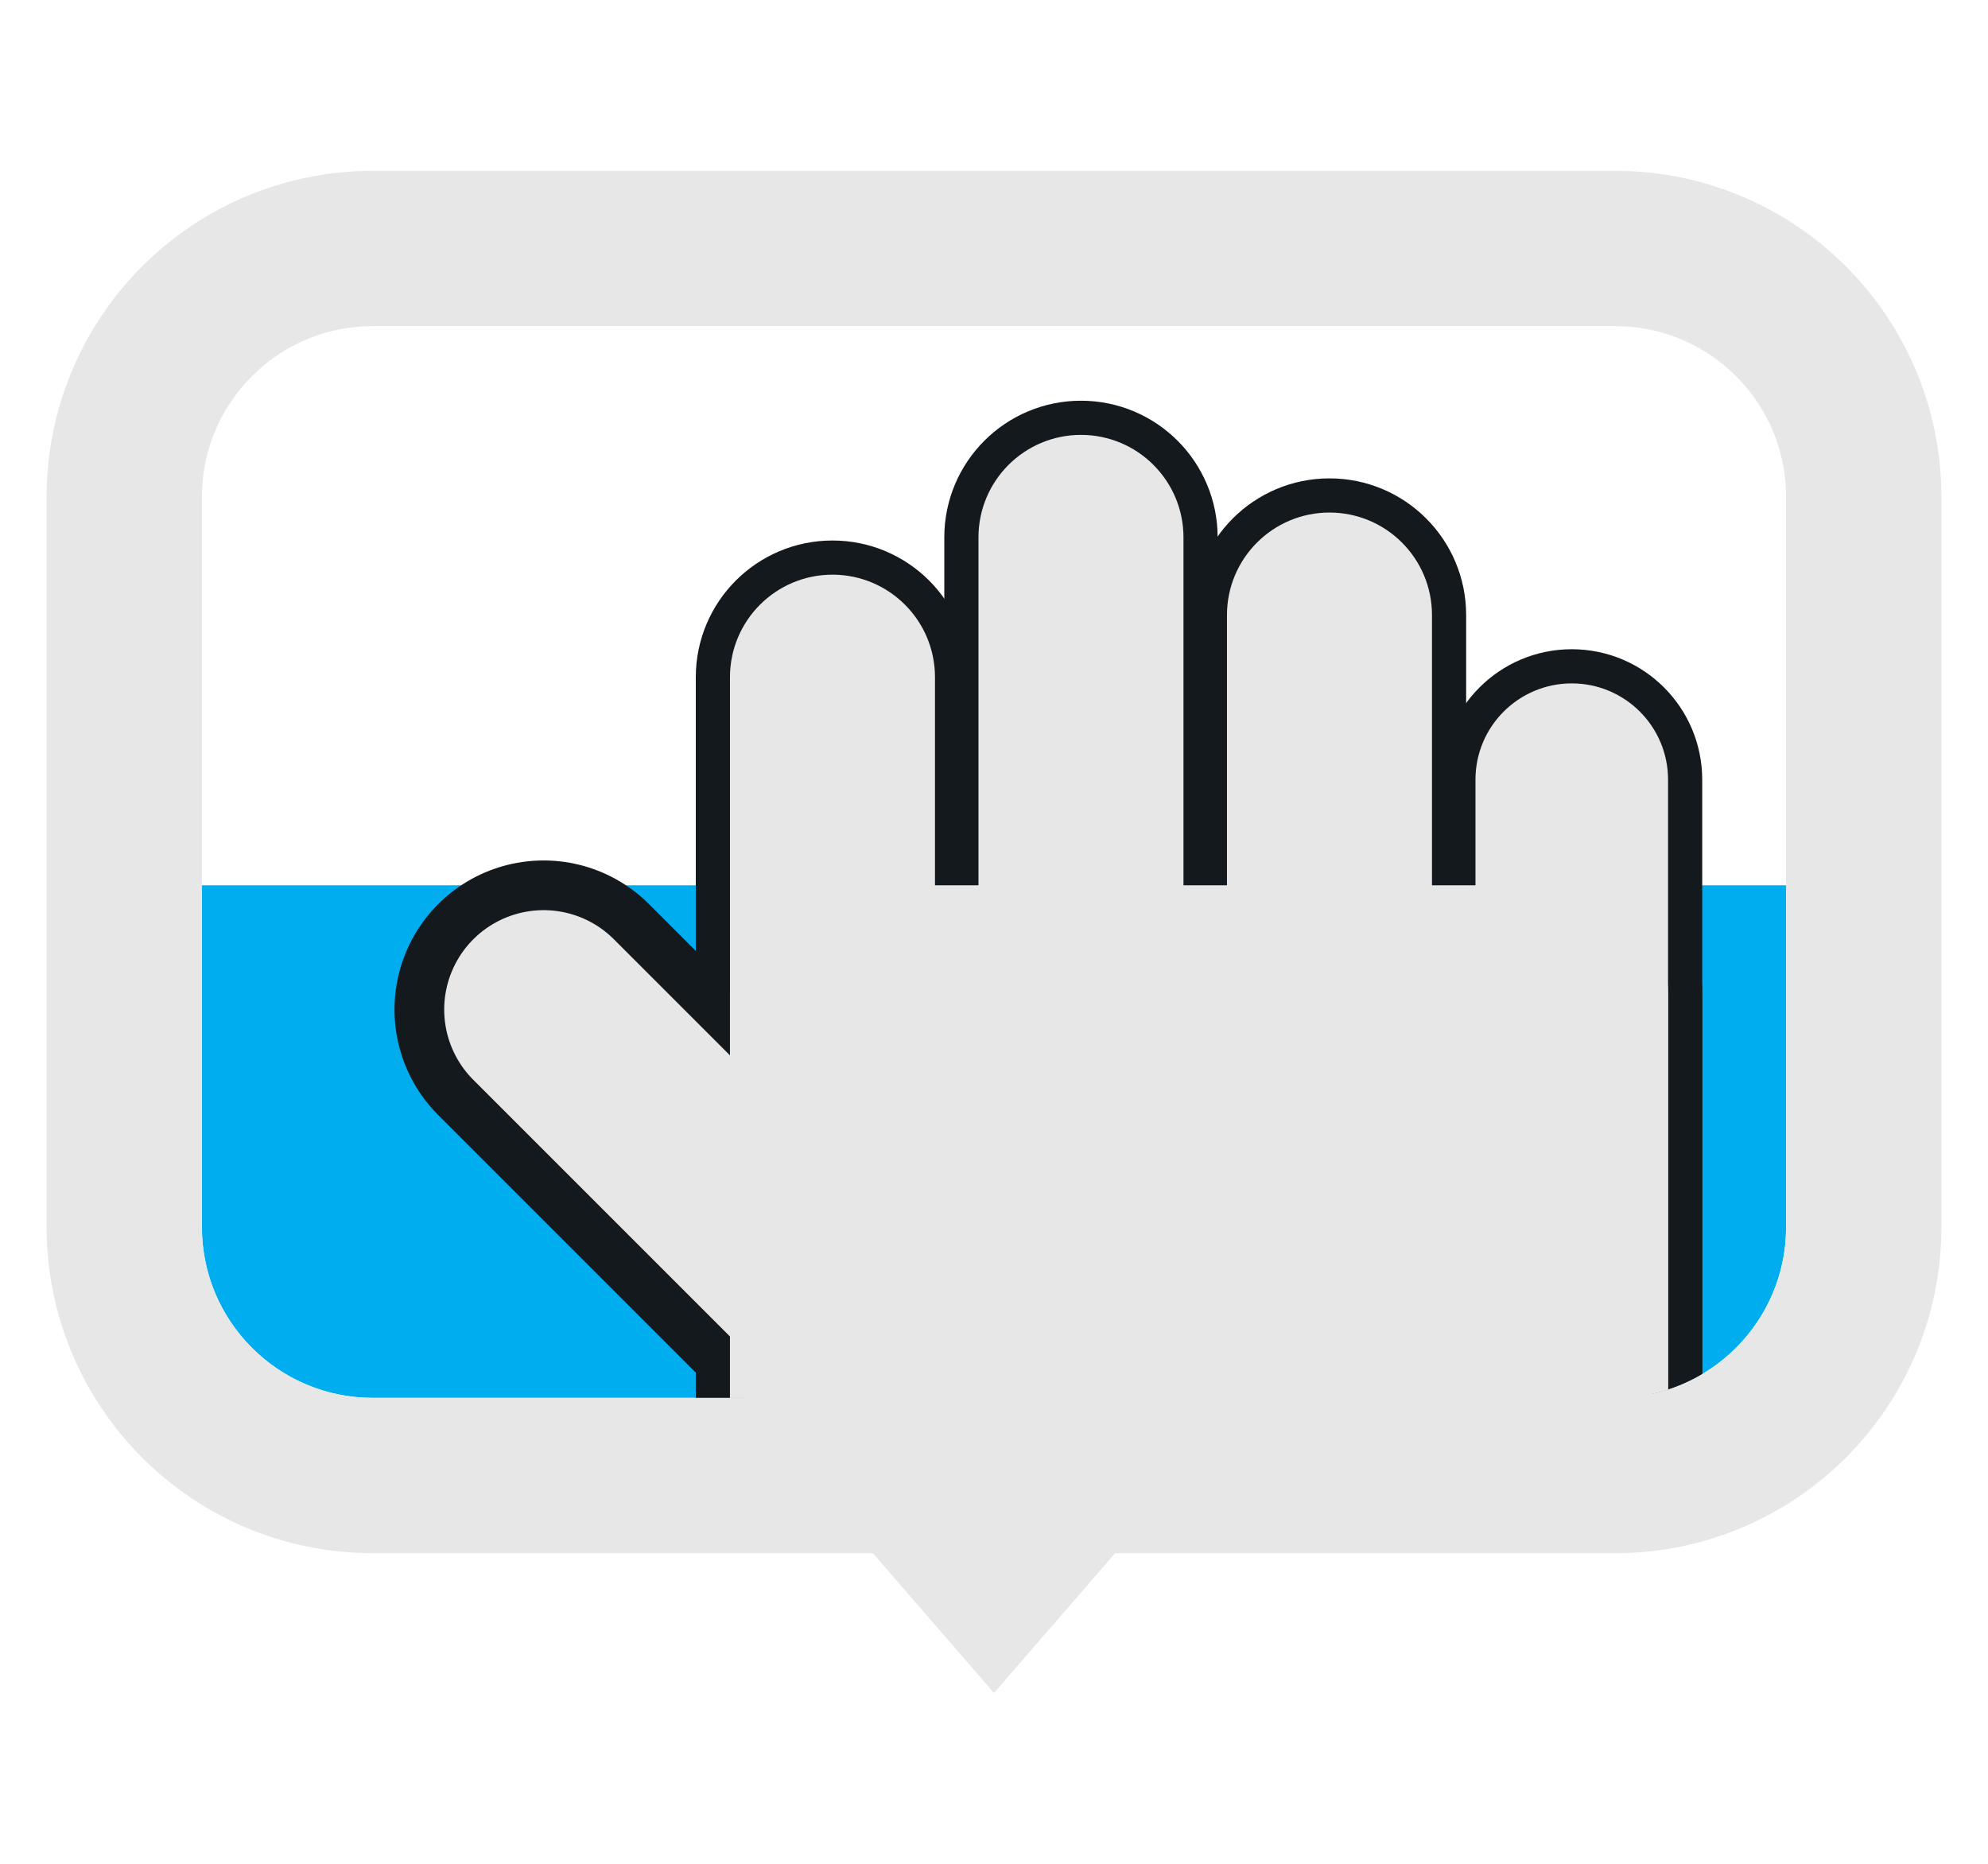
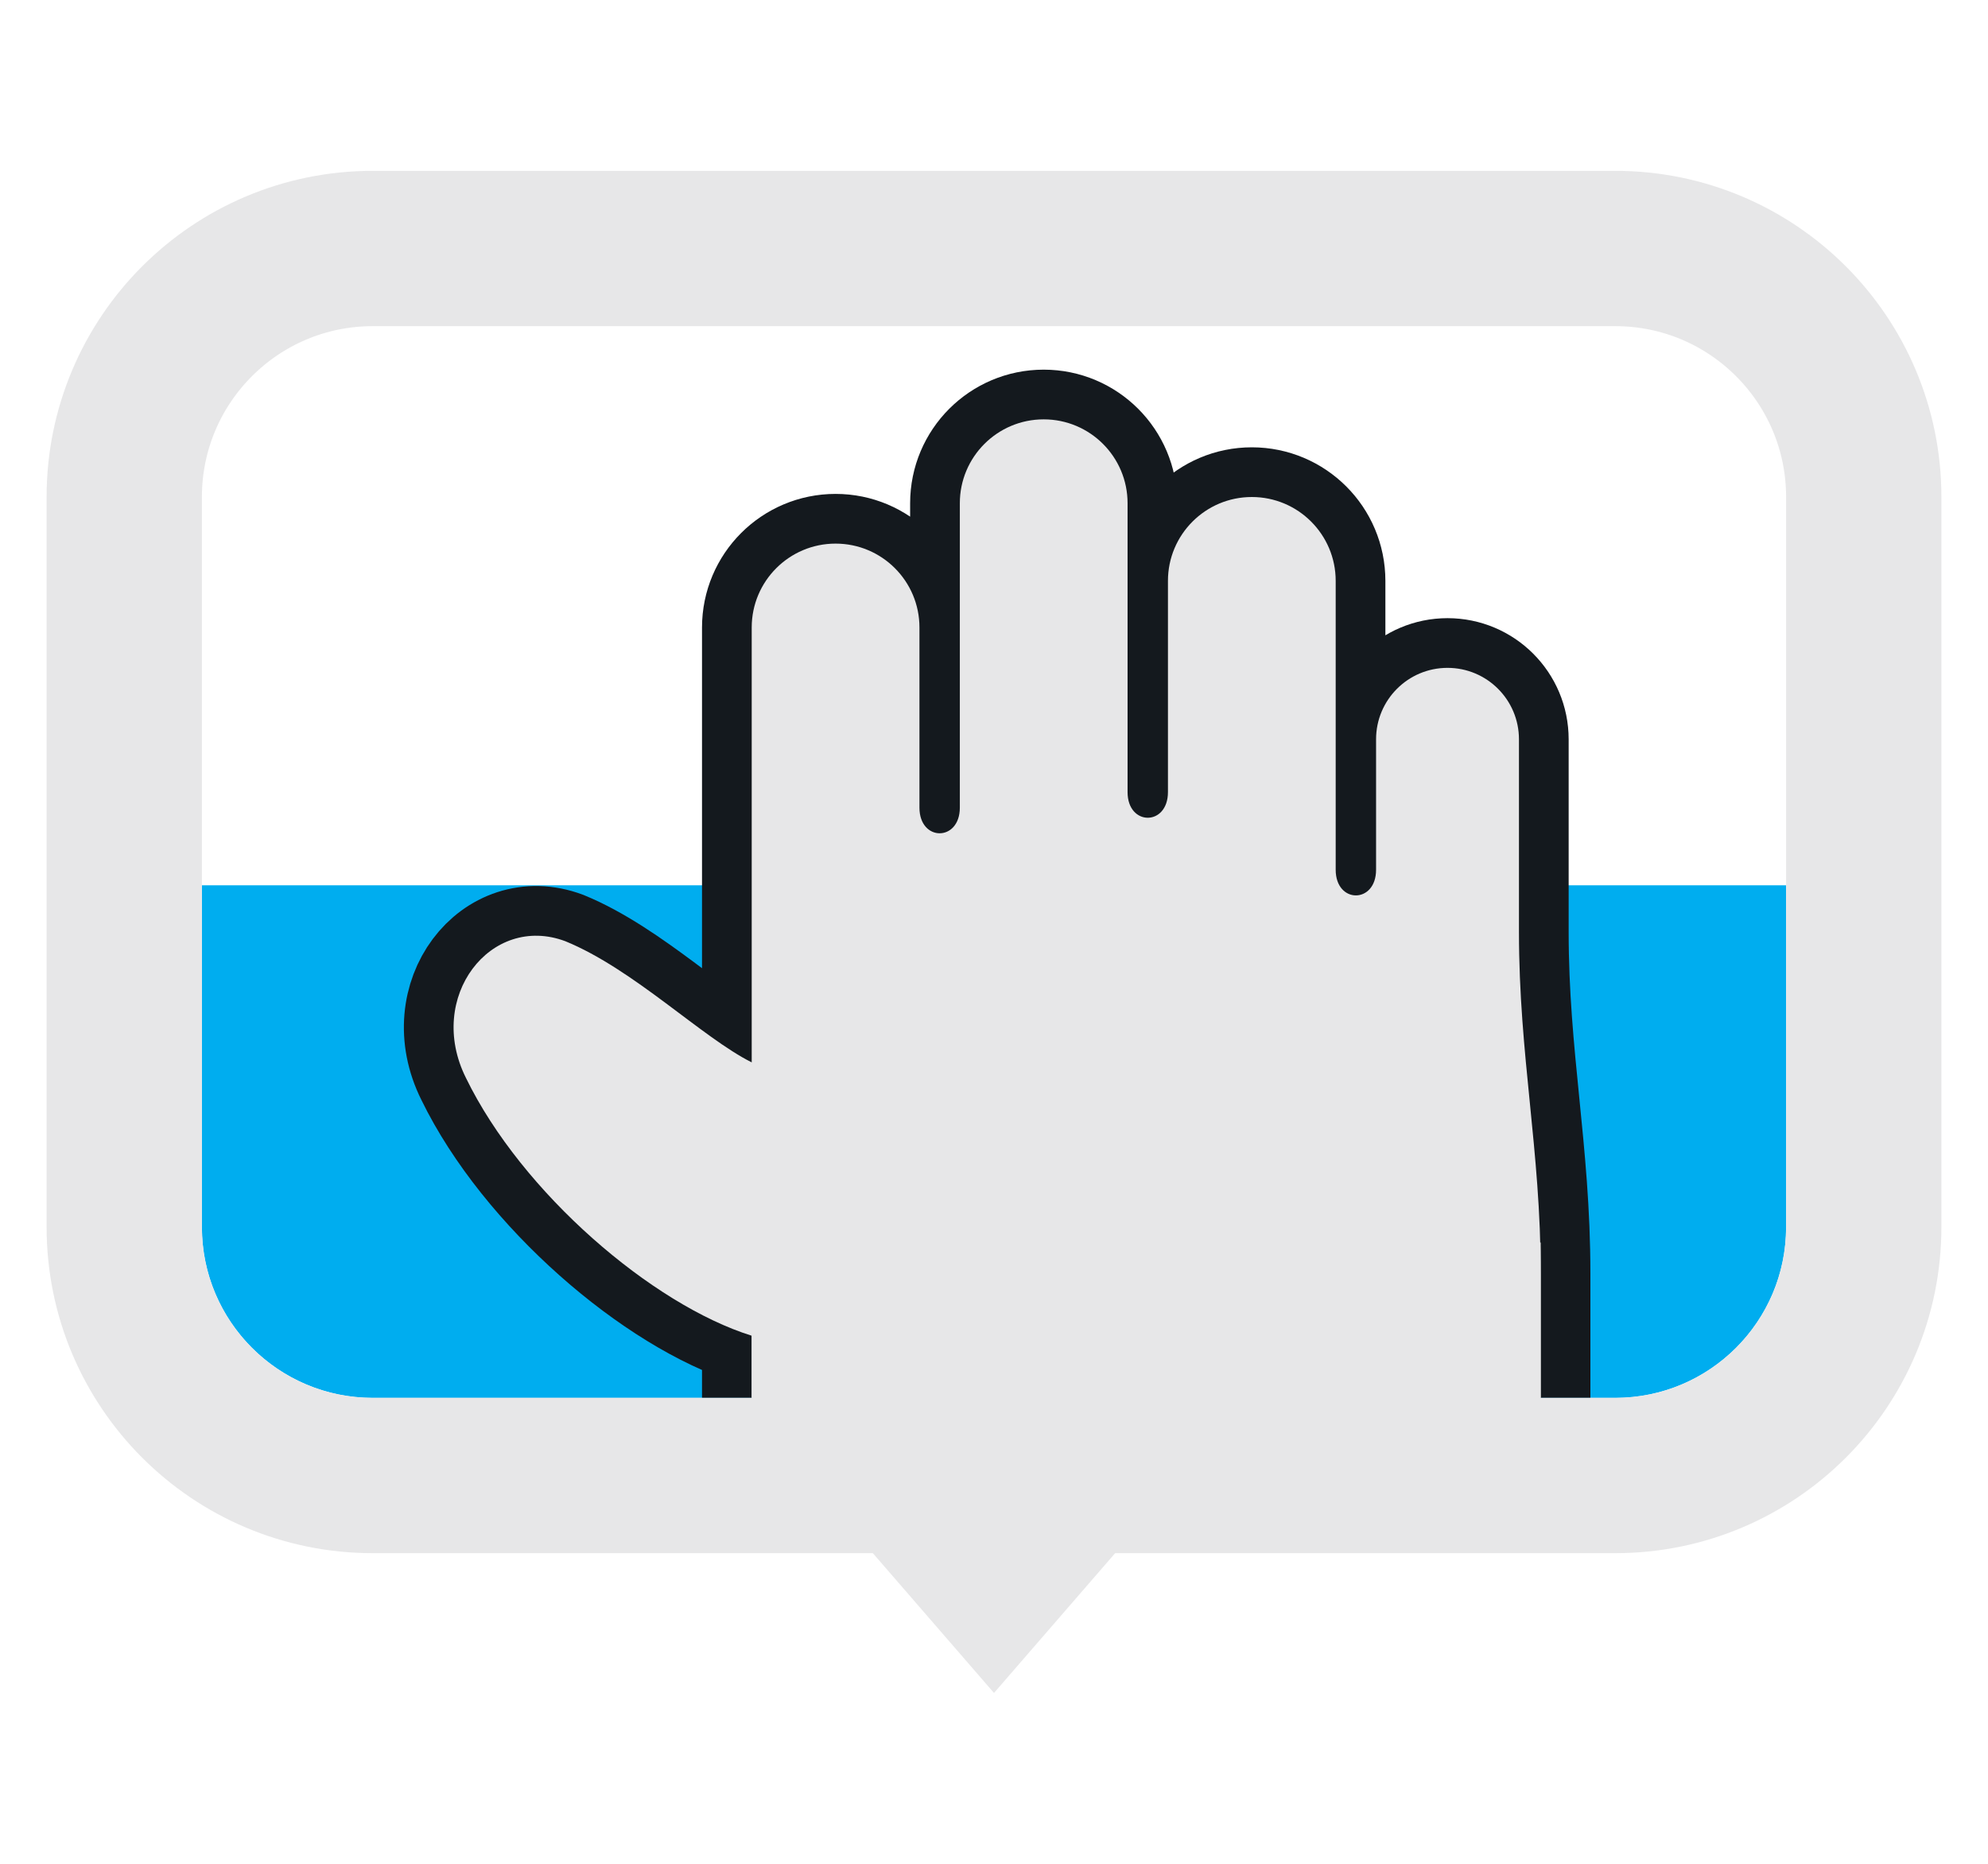
<svg xmlns="http://www.w3.org/2000/svg" viewBox="0 0 64 60" role="img" aria-label="RESCOMP">
  <defs>
    <clipPath id="scr">
      <rect x="6.5" y="10.5" width="51" height="34.5" rx="5.5" />
    </clipPath>
  </defs>
  <rect x="6.5" y="28.5" width="51" height="18" fill="#00ADEF" clip-path="url(#scr)" />
  <g clip-path="url(#scr)">
-     <g fill="#14191E" stroke="#14191E" stroke-width="3.2" stroke-linejoin="round">
-       <rect x="24" y="19" width="5.6" height="29" rx="2.8" />
-       <rect x="32" y="14.5" width="5.6" height="33.5" rx="2.8" />
-       <rect x="40" y="17" width="5.6" height="31" rx="2.8" />
-       <rect x="48" y="22.5" width="5.2" height="25.5" rx="2.6" />
-       <rect x="24" y="29" width="29.2" height="19" rx="3" />
-     </g>
-     <path d="M27 42 L17.5 32.5" stroke="#14191E" stroke-width="9.6" stroke-linecap="round" fill="none" />
-     <g fill="#E7E7E8" stroke="#E7E7E8">
-       <rect x="24" y="19" width="5.6" height="29" rx="2.8" />
-       <rect x="32" y="14.5" width="5.6" height="33.5" rx="2.8" />
-       <rect x="40" y="17" width="5.6" height="31" rx="2.8" />
-       <rect x="48" y="22.5" width="5.2" height="25.5" rx="2.6" />
-       <rect x="24" y="29" width="29.2" height="19" rx="3" />
-       <path d="M27 42 L17.5 32.5" stroke-width="6.4" stroke-linecap="round" fill="none" />
-     </g>
+     <path d="M24.2 48 L24.2 43 C21 42 16.8 38.4 15 34.7 C13.7 32.1 15.8 29.4 18.2 30.3 C20.4 31.2 22.6 33.4 24.2 34.2 L24.2 20.2 A2.7 2.7 0 0 1 29.6 20.2 L29.6 26 C29.6 27.1 30.9 27.1 30.9 26 L30.9 16.2 A2.7 2.7 0 0 1 36.3 16.2 L36.3 25.5 C36.3 26.6 37.6 26.6 37.6 25.5 L37.6 18.7 A2.7 2.7 0 0 1 43 18.7 L43 28 C43 29.1 44.3 29.1 44.3 28 L44.3 23.8 A2.3 2.3 0 0 1 48.9 23.8 L48.9 30 C48.9 34 49.6 37 49.6 41 L49.6 48 Z" fill="#14191E" stroke="#14191E" stroke-width="3.2" stroke-linejoin="round" />
+     <path d="M24.2 48 L24.2 43 C21 42 16.8 38.4 15 34.7 C13.7 32.1 15.8 29.4 18.2 30.3 C20.4 31.2 22.6 33.4 24.2 34.2 L24.2 20.2 A2.7 2.7 0 0 1 29.6 20.2 L29.6 26 C29.6 27.1 30.9 27.1 30.9 26 L30.9 16.2 A2.7 2.7 0 0 1 36.3 16.2 L36.3 25.5 C36.3 26.6 37.6 26.6 37.6 25.5 L37.6 18.7 A2.7 2.7 0 0 1 43 18.7 L43 28 C43 29.1 44.3 29.1 44.3 28 L44.3 23.8 A2.3 2.3 0 0 1 48.9 23.8 L48.9 30 C48.9 34 49.6 37 49.6 41 L49.6 48 Z" fill="#E7E7E8" />
  </g>
-   <rect x="24" y="38" width="29.2" height="10" fill="#E7E7E8" />
+   <rect x="24.2" y="40" width="25.4" height="8" fill="#E7E7E8" />
  <rect x="4" y="8" width="56" height="39.5" rx="8" fill="none" stroke="#E7E7E8" stroke-width="5" />
  <path d="M25.5 47 H38.5 L32 54.5 Z" fill="#E7E7E8" />
</svg>
